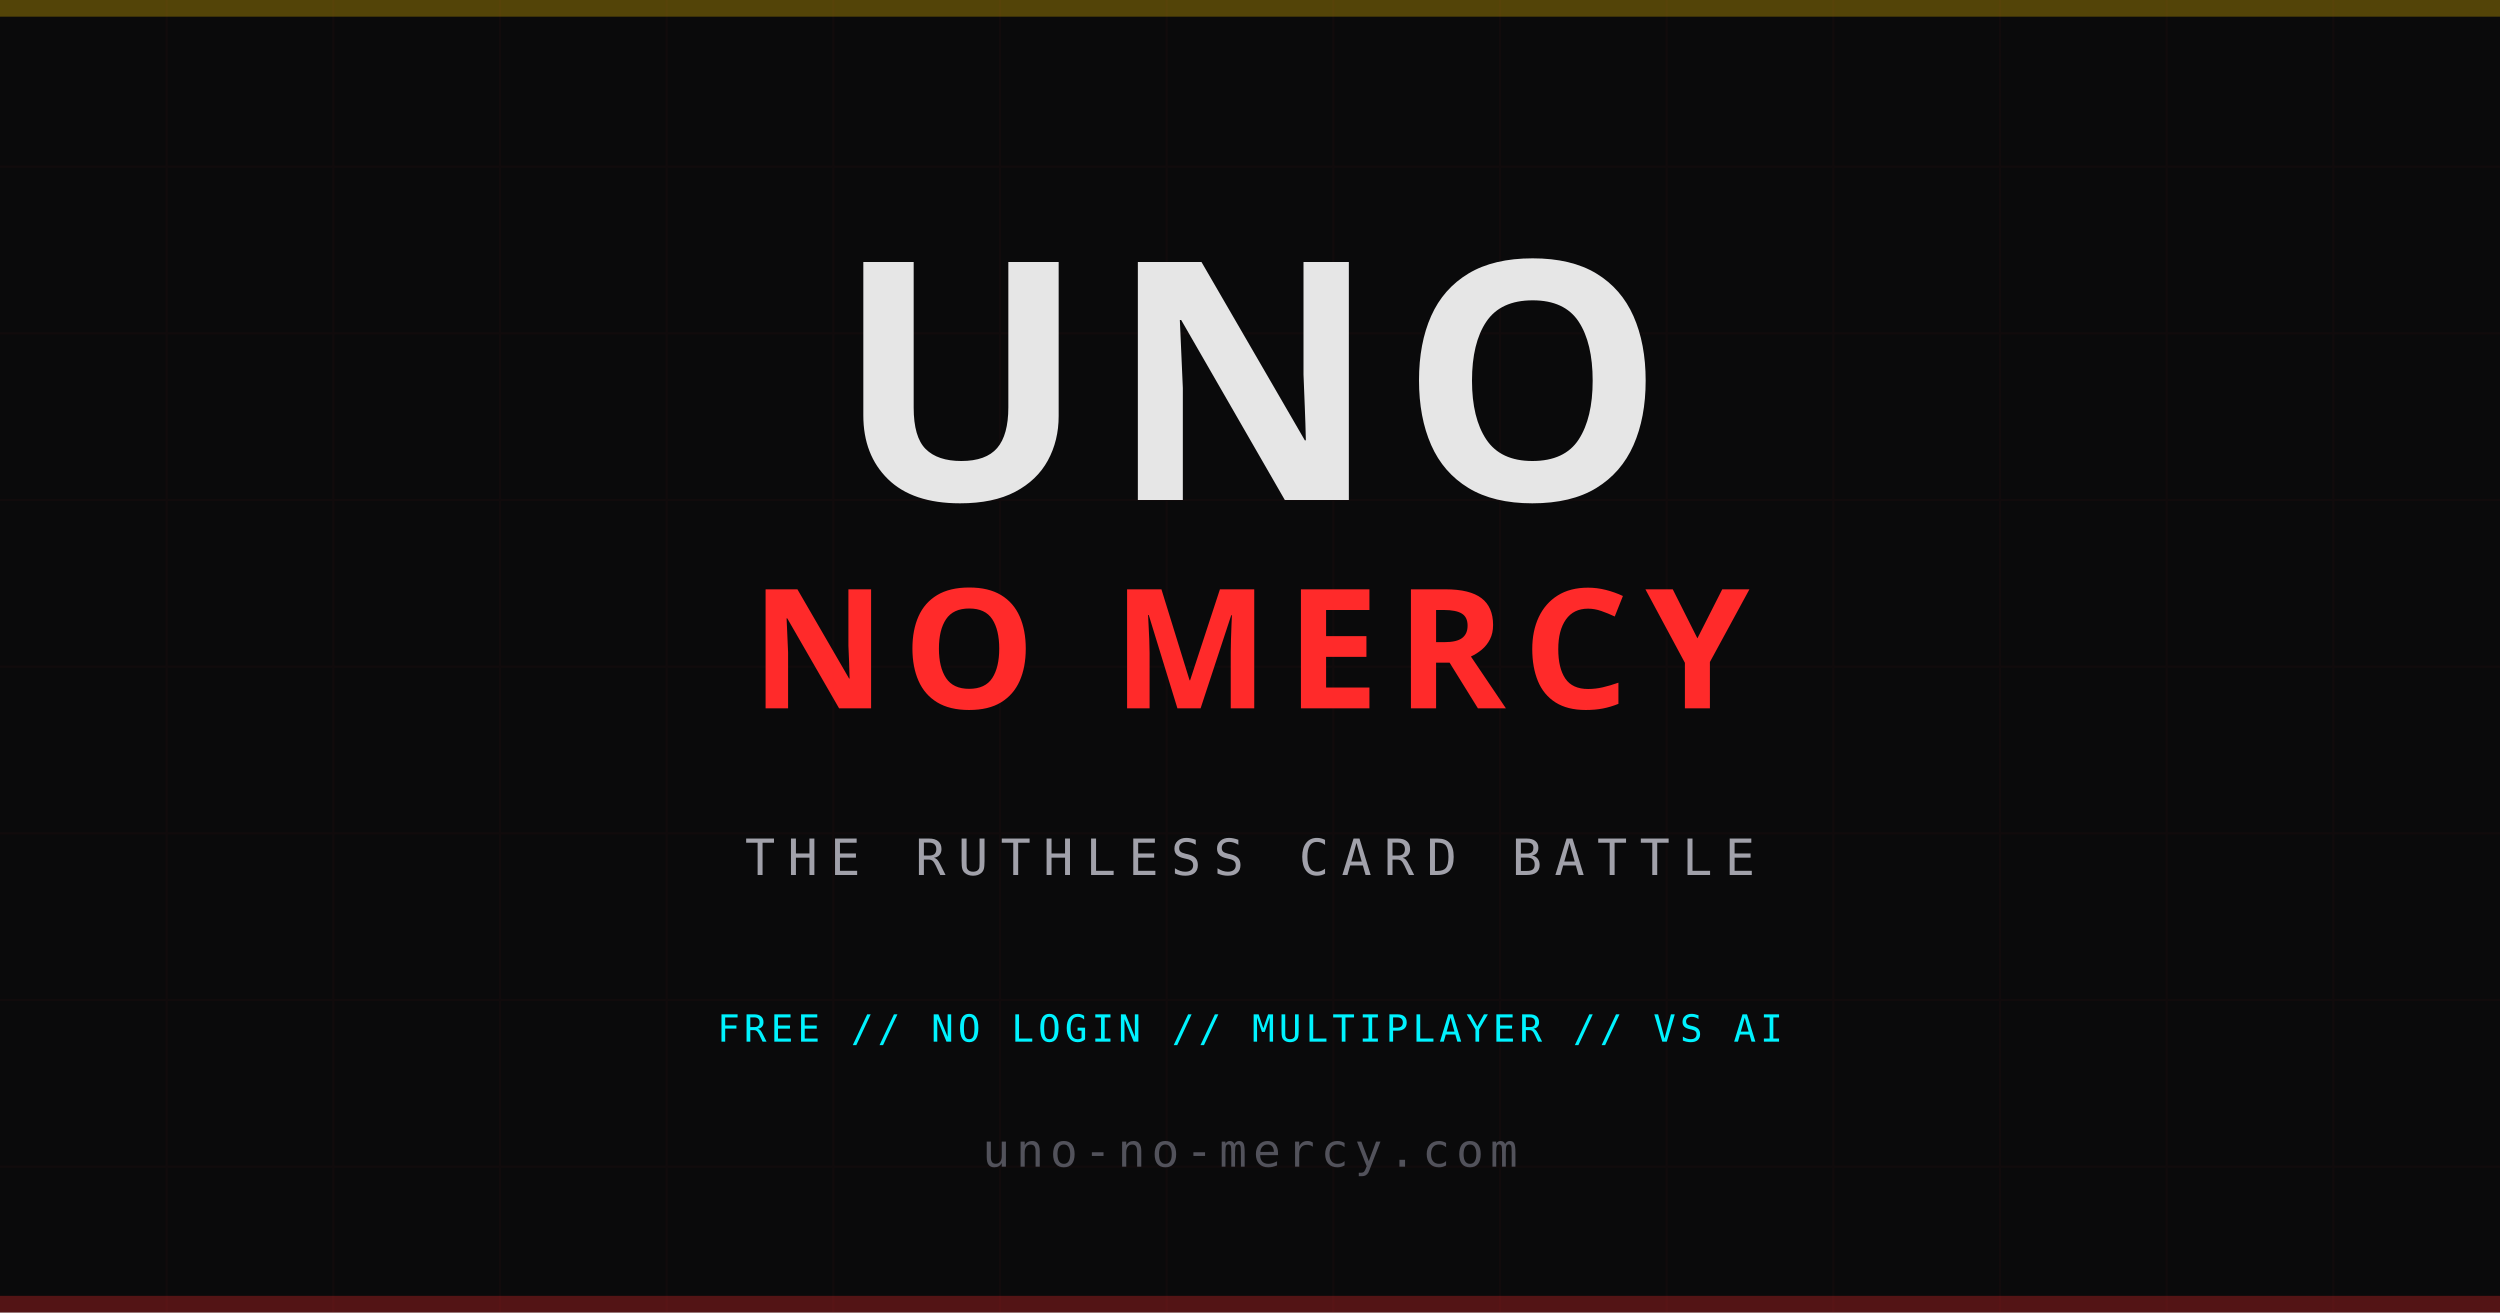
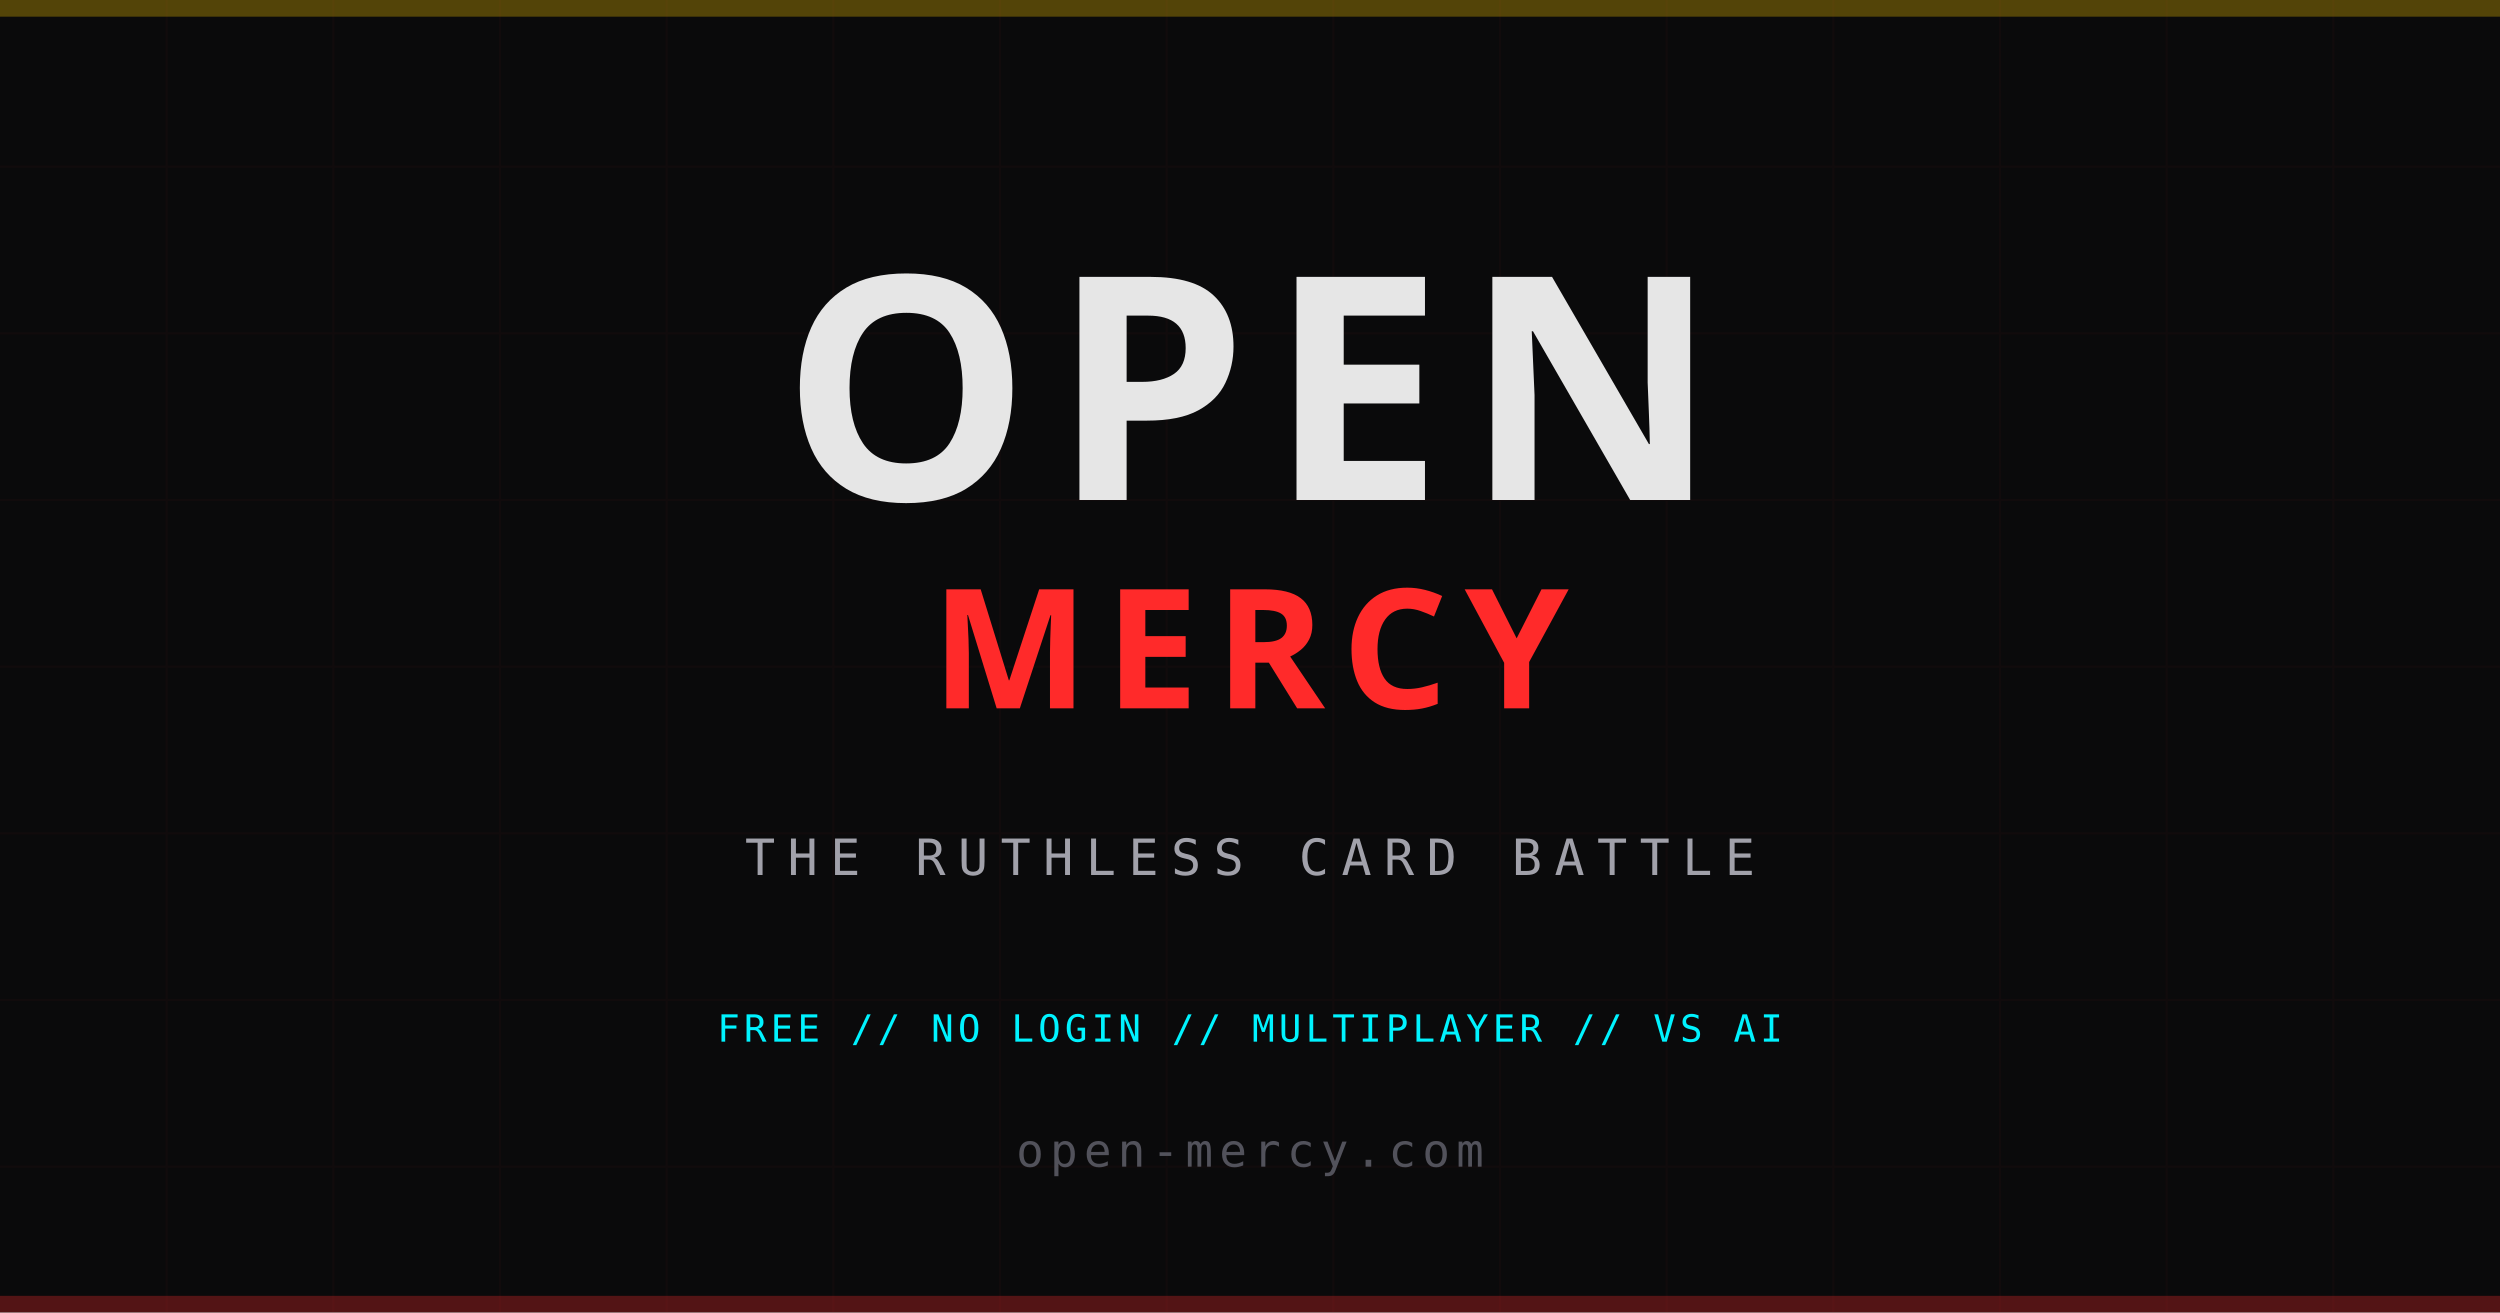
<svg xmlns="http://www.w3.org/2000/svg" width="1200" height="630" viewBox="0 0 1200 630">
  <rect width="1200" height="630" fill="#0a0a0b" />
  <rect width="1200" height="8" fill="#fc0" opacity=".3" />
  <rect width="1200" height="8" y="622" fill="#ff2a2a" opacity=".3" />
  <g stroke="#ff2a2a" stroke-width="1" opacity=".03">
    <line x1="0" x2="1200" y1="80" y2="80" />
    <line x1="0" x2="1200" y1="160" y2="160" />
    <line x1="0" x2="1200" y1="240" y2="240" />
    <line x1="0" x2="1200" y1="320" y2="320" />
    <line x1="0" x2="1200" y1="400" y2="400" />
    <line x1="0" x2="1200" y1="480" y2="480" />
    <line x1="0" x2="1200" y1="560" y2="560" />
    <line x1="80" x2="80" y1="0" y2="630" />
    <line x1="160" x2="160" y1="0" y2="630" />
    <line x1="240" x2="240" y1="0" y2="630" />
    <line x1="320" x2="320" y1="0" y2="630" />
    <line x1="400" x2="400" y1="0" y2="630" />
    <line x1="480" x2="480" y1="0" y2="630" />
    <line x1="560" x2="560" y1="0" y2="630" />
    <line x1="640" x2="640" y1="0" y2="630" />
    <line x1="720" x2="720" y1="0" y2="630" />
    <line x1="800" x2="800" y1="0" y2="630" />
    <line x1="880" x2="880" y1="0" y2="630" />
    <line x1="960" x2="960" y1="0" y2="630" />
    <line x1="1040" x2="1040" y1="0" y2="630" />
    <line x1="1120" x2="1120" y1="0" y2="630" />
  </g>
-   <text x="600" y="240" fill="#e6e6e6" font-family="Arial Black, Impact, sans-serif" font-size="160" font-weight="900" letter-spacing="10" text-anchor="middle">UNO</text>
-   <text x="600" y="340" fill="#ff2a2a" font-family="Arial Black, Impact, sans-serif" font-size="80" font-weight="900" letter-spacing="8" text-anchor="middle">NO MERCY</text>
+   <text x="600" y="240" fill="#e6e6e6" font-family="Arial Black, Impact, sans-serif" font-size="150" font-weight="900" letter-spacing="10" text-anchor="middle">OPEN</text>
+   <text x="600" y="340" fill="#ff2a2a" font-family="Arial Black, Impact, sans-serif" font-size="80" font-weight="900" letter-spacing="8" text-anchor="middle">MERCY</text>
  <text x="600" y="420" fill="#a1a1aa" font-family="monospace" font-size="24" letter-spacing="6" text-anchor="middle">THE RUTHLESS CARD BATTLE</text>
-   <text x="600" y="560" fill="#52525b" font-family="monospace" font-size="22" letter-spacing="3" text-anchor="middle">uno-no-mercy.com</text>
+   <text x="600" y="560" fill="#52525b" font-family="monospace" font-size="22" letter-spacing="3" text-anchor="middle">open-mercy.com</text>
  <text x="600" y="500" fill="#00f3ff" font-family="monospace" font-size="18" letter-spacing="2" text-anchor="middle">FREE // NO LOGIN // MULTIPLAYER // VS AI</text>
</svg>
